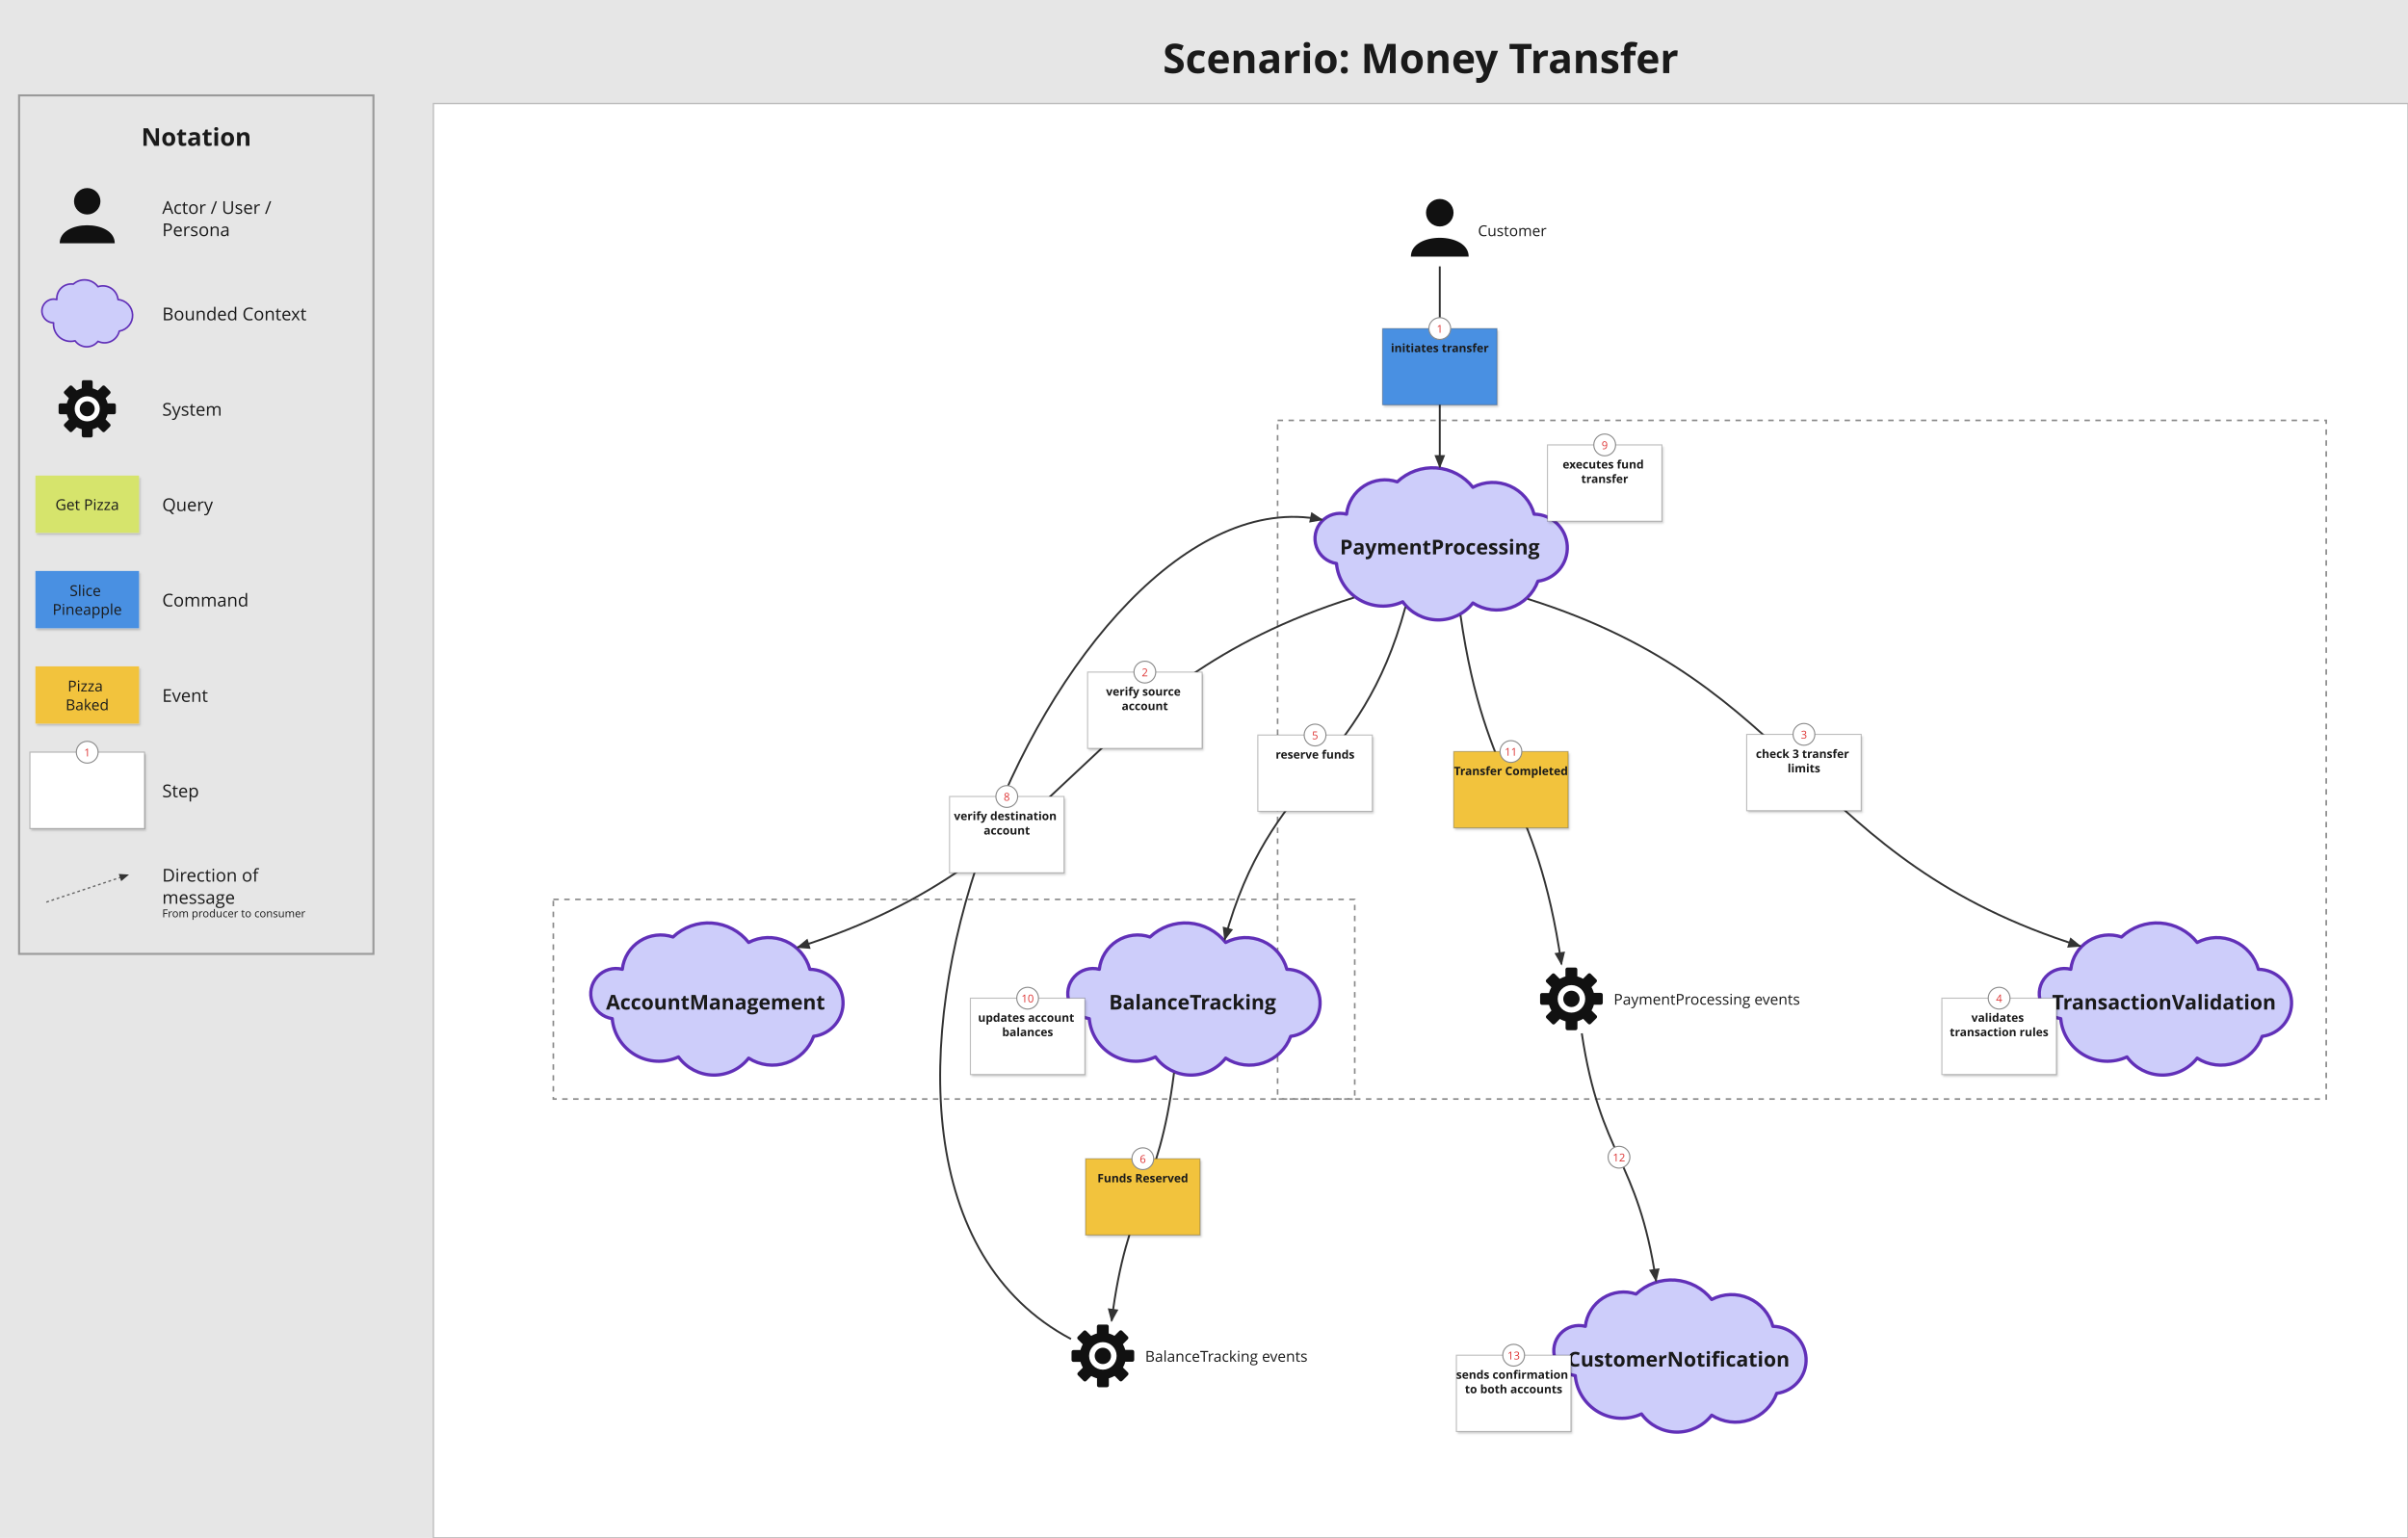
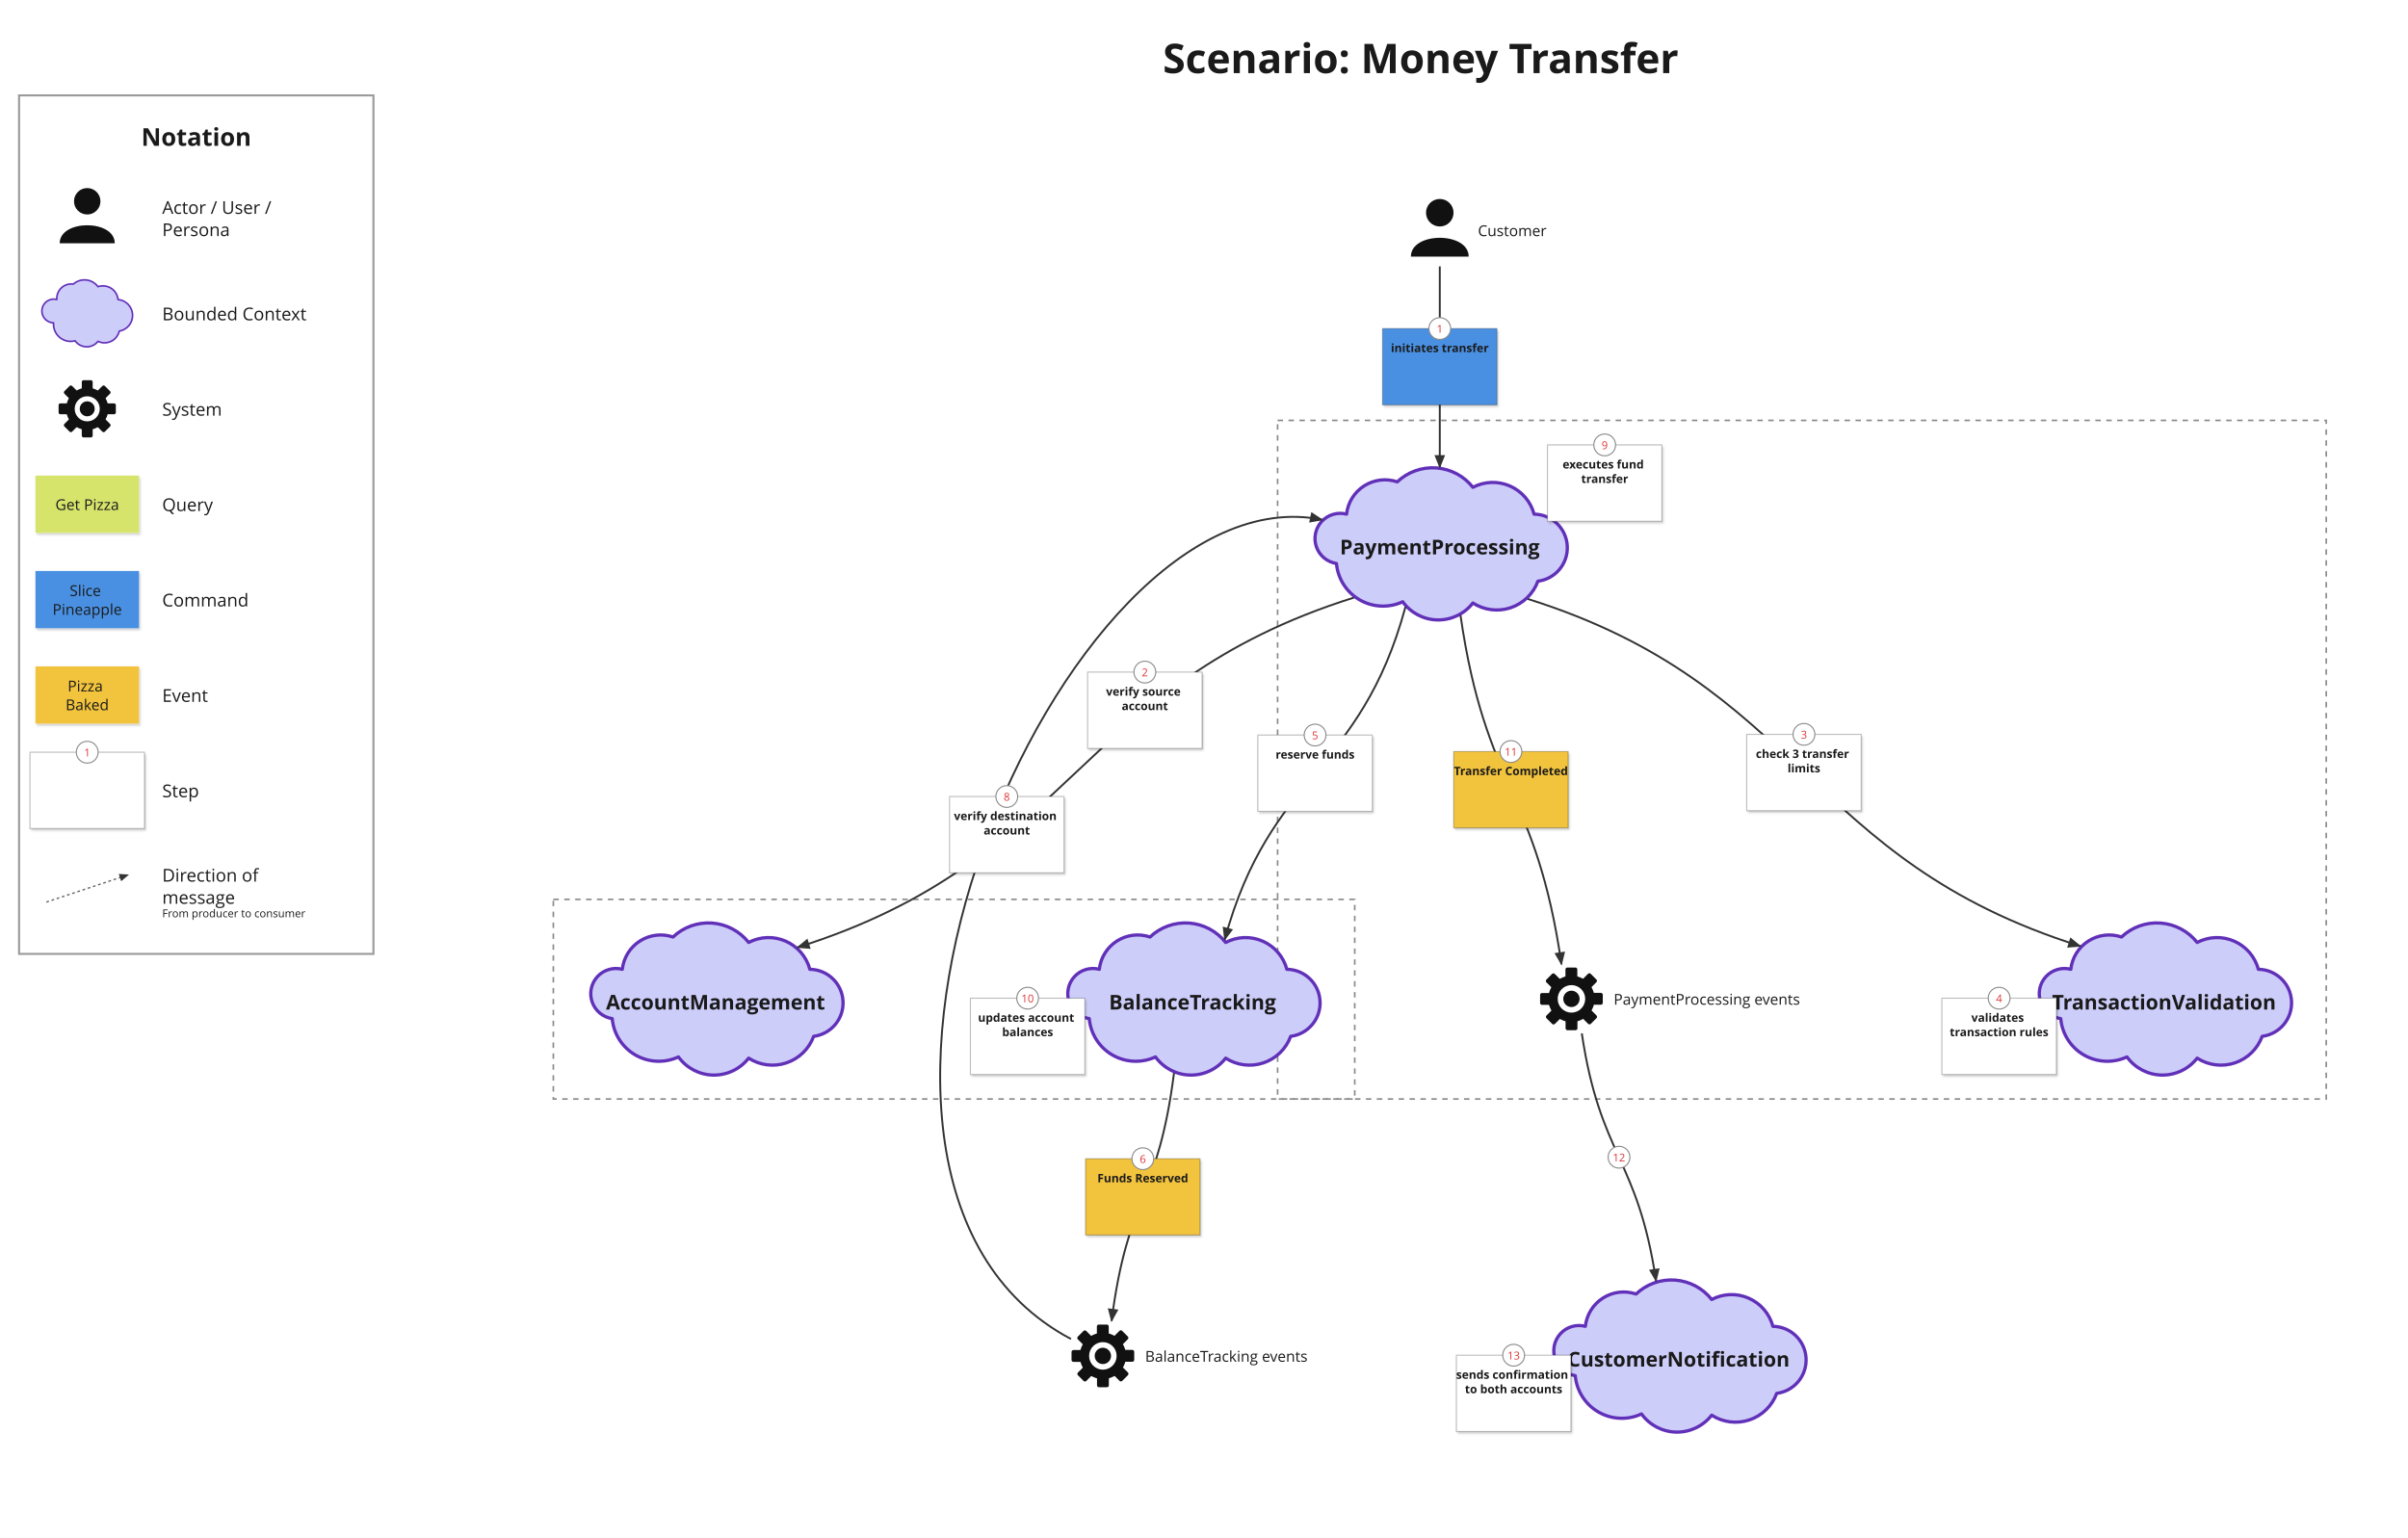
<svg xmlns="http://www.w3.org/2000/svg" width="1766.8" height="1128.5" viewBox="0 0 1766.8 1128.5" font-family="'Open Sans', Arial, Helvetica, sans-serif">
  <defs>
    <filter id="shadow" x="-20%" y="-20%" width="150%" height="160%">
      <feDropShadow dx="1" dy="1.5" stdDeviation="1" flood-opacity="0.18" />
    </filter>
    <marker id="arrow" viewBox="0 0 10 10" refX="9" refY="5" markerWidth="7" markerHeight="7" orient="auto-start-reverse">
      <path d="M0,1L10,5L0,9Z" fill="#333" />
    </marker>
    <marker id="arrow-grey" viewBox="0 0 10 10" refX="9" refY="5" markerWidth="7" markerHeight="7" orient="auto-start-reverse">
      <path d="M0,1L10,5L0,9Z" fill="#9a9a9a" />
    </marker>
  </defs>
-   <rect width="1766.8" height="1128.5" fill="#e6e6e6" />
+   <rect width="1766.8" height="1128.5" fill="#fff" />
  <text x="1042.4" y="42" font-size="30" font-weight="700" text-anchor="middle" dominant-baseline="central" fill="#1a1a1a">
    <tspan x="1042.4" dy="0">Scenario: Money Transfer</tspan>
  </text>
-   <rect x="318" y="76" width="1448.8" height="1052.5" fill="#fff" stroke="#bdbdbd" />
  <g transform="translate(14,70)">
-     <rect width="260" height="630" fill="#e6e6e6" stroke="#9a9a9a" stroke-width="1.5" />
+     <rect width="260" height="630" fill="#fff" stroke="#9a9a9a" stroke-width="1.5" />
    <text x="130" y="30" font-size="18" font-weight="700" text-anchor="middle" dominant-baseline="central" fill="#1a1a1a">
      <tspan x="130" dy="0">Notation</tspan>
    </text>
    <g transform="translate(50,90)">
      <circle cy="-12.3" r="9.7" fill="#111" />
      <path fill="#111" d="M-20.2,18.5C-20.2,0.9 20.2,0.9 20.2,18.5Z" />
    </g>
    <text x="105" y="81.9" font-size="13" font-weight="400" text-anchor="start" dominant-baseline="central" fill="#1a1a1a">
      <tspan x="105" dy="0">Actor / User /</tspan>
      <tspan x="105" dy="16.3">Persona</tspan>
    </text>
    <g transform="translate(50,160)">
      <path d="M-22.3,-10.2A10.6,10.6 0 0,1 -10.2,-21.5A12.3,12.3 0 0,1 7.9,-19.6A11.1,11.1 0 0,1 22.6,-10.2A11.7,11.7 0 0,1 23.5,13A11.1,11.1 0 0,1 7.9,20.5A10.5,10.5 0 0,1 -8.9,20.1A12.6,12.6 0 0,1 -24.7,6.9A8.7,8.7 0 1,1 -22.3,-10.2Z" fill="#cdcdfa" stroke="#6130b8" stroke-width="1.2" stroke-linejoin="round" />
    </g>
    <text x="105" y="160" font-size="13" font-weight="400" text-anchor="start" dominant-baseline="central" fill="#1a1a1a">
      <tspan x="105" dy="0">Bounded Context</tspan>
    </text>
    <g transform="translate(50,230)">
      <circle r="15.5" fill="#111" />
      <rect x="-4" y="-21" width="8" height="8.4" rx="1.3" fill="#111" transform="rotate(0)" />
      <rect x="-4" y="-21" width="8" height="8.4" rx="1.3" fill="#111" transform="rotate(45)" />
      <rect x="-4" y="-21" width="8" height="8.4" rx="1.3" fill="#111" transform="rotate(90)" />
      <rect x="-4" y="-21" width="8" height="8.4" rx="1.3" fill="#111" transform="rotate(135)" />
      <rect x="-4" y="-21" width="8" height="8.4" rx="1.3" fill="#111" transform="rotate(180)" />
      <rect x="-4" y="-21" width="8" height="8.4" rx="1.3" fill="#111" transform="rotate(225)" />
      <rect x="-4" y="-21" width="8" height="8.4" rx="1.3" fill="#111" transform="rotate(270)" />
      <rect x="-4" y="-21" width="8" height="8.4" rx="1.3" fill="#111" transform="rotate(315)" />
      <circle r="9.2" fill="#fff" />
      <circle r="5.5" fill="#111" />
    </g>
    <text x="105" y="230" font-size="13" font-weight="400" text-anchor="start" dominant-baseline="central" fill="#1a1a1a">
      <tspan x="105" dy="0">System</tspan>
    </text>
    <g transform="translate(50,300)">
      <rect x="-38" y="-21" width="76" height="42" fill="#d6e46c" filter="url(#shadow)" />
      <text x="0" y="0" font-size="11" font-weight="400" text-anchor="middle" dominant-baseline="central" fill="#1a1a1a">
        <tspan x="0" dy="0">Get Pizza</tspan>
      </text>
    </g>
    <text x="105" y="300" font-size="13" font-weight="400" text-anchor="start" dominant-baseline="central" fill="#1a1a1a">
      <tspan x="105" dy="0">Query</tspan>
    </text>
    <g transform="translate(50,370)">
      <rect x="-38" y="-21" width="76" height="42" fill="#4a90e2" filter="url(#shadow)" />
      <text x="0" y="-6.9" font-size="11" font-weight="400" text-anchor="middle" dominant-baseline="central" fill="#1a1a1a">
        <tspan x="0" dy="0">Slice</tspan>
        <tspan x="0" dy="13.8">Pineapple</tspan>
      </text>
    </g>
    <text x="105" y="370" font-size="13" font-weight="400" text-anchor="start" dominant-baseline="central" fill="#1a1a1a">
      <tspan x="105" dy="0">Command</tspan>
    </text>
    <g transform="translate(50,440)">
      <rect x="-38" y="-21" width="76" height="42" fill="#f2c33c" filter="url(#shadow)" />
      <text x="0" y="-6.9" font-size="11" font-weight="400" text-anchor="middle" dominant-baseline="central" fill="#1a1a1a">
        <tspan x="0" dy="0">Pizza</tspan>
        <tspan x="0" dy="13.8">Baked</tspan>
      </text>
    </g>
    <text x="105" y="440" font-size="13" font-weight="400" text-anchor="start" dominant-baseline="central" fill="#1a1a1a">
      <tspan x="105" dy="0">Event</tspan>
    </text>
    <g transform="translate(50,510)">
      <rect x="-42" y="-28" width="84" height="56" fill="#ffffff" stroke="rgba(0,0,0,.25)" stroke-width="0.8" filter="url(#shadow)" />
      <circle cy="-28" r="8" fill="#fff" stroke="#8a8a8a" stroke-width="0.8" />
      <text x="0" y="-28" font-size="8" font-weight="400" text-anchor="middle" dominant-baseline="central" fill="#d33">
        <tspan x="0" dy="0">1</tspan>
      </text>
    </g>
    <text x="105" y="510" font-size="13" font-weight="400" text-anchor="start" dominant-baseline="central" fill="#1a1a1a">
      <tspan x="105" dy="0">Step</tspan>
    </text>
    <g transform="translate(50,580)">
      <path d="M-30,12L30,-8" stroke="#666" stroke-dasharray="2 2" marker-end="url(#arrow)" />
    </g>
    <text x="105" y="571.9" font-size="13" font-weight="400" text-anchor="start" dominant-baseline="central" fill="#1a1a1a">
      <tspan x="105" dy="0">Direction of</tspan>
      <tspan x="105" dy="16.3">message</tspan>
    </text>
    <text x="105" y="600" font-size="8" font-weight="400" text-anchor="start" dominant-baseline="central" fill="#1a1a1a">
      <tspan x="105" dy="0">From producer to consumer</tspan>
    </text>
  </g>
  <g transform="translate(370,86)">
    <rect x="36" y="574" width="588" height="146.5" fill="none" stroke="#8a8a8a" stroke-width="1.2" stroke-dasharray="4 4" />
    <rect x="567.4" y="222.5" width="769.4" height="498" fill="none" stroke="#8a8a8a" stroke-width="1.2" stroke-dasharray="4 4" />
    <g transform="translate(155,647)">
      <path d="M-68.4,-21.7A28.3,28.3 0 0,1 -31.2,-45.4A37.7,37.7 0 0,1 24.3,-41.4A31.4,31.4 0 0,1 69.2,-21.7A24.7,24.7 0 0,1 72,27.5A32.2,32.2 0 0,1 24.3,43.5A32.2,32.2 0 0,1 -27.2,42.6A34.3,34.3 0 0,1 -75.8,14.5A18.5,18.5 0 1,1 -68.4,-21.7Z" fill="#cdcdfa" stroke="#6130b8" stroke-width="2.4" stroke-linejoin="round" />
    </g>
    <text x="155" y="649" font-size="15" font-weight="700" text-anchor="middle" dominant-baseline="central" fill="#1a1a1a">
      <tspan x="155" dy="0">AccountManagement</tspan>
    </text>
    <g transform="translate(505,647)">
      <path d="M-68.4,-21.7A28.3,28.3 0 0,1 -31.2,-45.4A37.7,37.7 0 0,1 24.3,-41.4A31.4,31.4 0 0,1 69.2,-21.7A24.7,24.7 0 0,1 72,27.5A32.2,32.2 0 0,1 24.3,43.5A32.2,32.2 0 0,1 -27.2,42.6A34.3,34.3 0 0,1 -75.8,14.5A18.5,18.5 0 1,1 -68.4,-21.7Z" fill="#cdcdfa" stroke="#6130b8" stroke-width="2.4" stroke-linejoin="round" />
    </g>
    <text x="505" y="649" font-size="15" font-weight="700" text-anchor="middle" dominant-baseline="central" fill="#1a1a1a">
      <tspan x="505" dy="0">BalanceTracking</tspan>
    </text>
    <g transform="translate(686.4,313)">
      <path d="M-68.4,-21.7A28.3,28.3 0 0,1 -31.2,-45.4A37.7,37.7 0 0,1 24.3,-41.4A31.4,31.4 0 0,1 69.2,-21.7A24.7,24.7 0 0,1 72,27.5A32.2,32.2 0 0,1 24.3,43.5A32.2,32.2 0 0,1 -27.2,42.6A34.3,34.3 0 0,1 -75.8,14.5A18.5,18.5 0 1,1 -68.4,-21.7Z" fill="#cdcdfa" stroke="#6130b8" stroke-width="2.4" stroke-linejoin="round" />
    </g>
    <text x="686.4" y="315" font-size="15" font-weight="700" text-anchor="middle" dominant-baseline="central" fill="#1a1a1a">
      <tspan x="686.4" dy="0">PaymentProcessing</tspan>
    </text>
    <g transform="translate(1217.8,647)">
      <path d="M-68.4,-21.7A28.3,28.3 0 0,1 -31.2,-45.4A37.7,37.7 0 0,1 24.3,-41.4A31.4,31.4 0 0,1 69.2,-21.7A24.7,24.7 0 0,1 72,27.5A32.2,32.2 0 0,1 24.3,43.5A32.2,32.2 0 0,1 -27.2,42.6A34.3,34.3 0 0,1 -75.8,14.5A18.5,18.5 0 1,1 -68.4,-21.7Z" fill="#cdcdfa" stroke="#6130b8" stroke-width="2.4" stroke-linejoin="round" />
    </g>
    <text x="1217.8" y="649" font-size="15" font-weight="700" text-anchor="middle" dominant-baseline="central" fill="#1a1a1a">
      <tspan x="1217.8" dy="0">TransactionValidation</tspan>
    </text>
    <g transform="translate(861.6,909)">
      <path d="M-68.4,-21.7A28.3,28.3 0 0,1 -31.2,-45.4A37.7,37.7 0 0,1 24.3,-41.4A31.4,31.4 0 0,1 69.2,-21.7A24.7,24.7 0 0,1 72,27.5A32.2,32.2 0 0,1 24.3,43.5A32.2,32.2 0 0,1 -27.2,42.6A34.3,34.3 0 0,1 -75.8,14.5A18.5,18.5 0 1,1 -68.4,-21.7Z" fill="#cdcdfa" stroke="#6130b8" stroke-width="2.4" stroke-linejoin="round" />
    </g>
    <text x="861.6" y="911" font-size="15" font-weight="700" text-anchor="middle" dominant-baseline="central" fill="#1a1a1a">
      <tspan x="861.6" dy="0">CustomerNotification</tspan>
    </text>
    <g transform="translate(686.4,83)">
      <circle cy="-12.9" r="10.1" fill="#111" />
      <path fill="#111" d="M-21.2,19.3C-21.2,0.9 21.2,0.9 21.2,19.3Z" />
    </g>
    <g transform="translate(439.2,909)">
      <circle r="17" fill="#111" />
      <rect x="-4.4" y="-23" width="8.7" height="9.2" rx="1.4" fill="#111" transform="rotate(0)" />
      <rect x="-4.4" y="-23" width="8.7" height="9.2" rx="1.4" fill="#111" transform="rotate(45)" />
      <rect x="-4.4" y="-23" width="8.7" height="9.2" rx="1.4" fill="#111" transform="rotate(90)" />
      <rect x="-4.4" y="-23" width="8.7" height="9.2" rx="1.4" fill="#111" transform="rotate(135)" />
      <rect x="-4.4" y="-23" width="8.7" height="9.2" rx="1.4" fill="#111" transform="rotate(180)" />
      <rect x="-4.4" y="-23" width="8.7" height="9.2" rx="1.4" fill="#111" transform="rotate(225)" />
      <rect x="-4.4" y="-23" width="8.7" height="9.2" rx="1.4" fill="#111" transform="rotate(270)" />
      <rect x="-4.4" y="-23" width="8.7" height="9.2" rx="1.4" fill="#111" transform="rotate(315)" />
      <circle r="10.1" fill="#fff" />
      <circle r="6" fill="#111" />
    </g>
    <g transform="translate(783,647)">
      <circle r="17" fill="#111" />
      <rect x="-4.4" y="-23" width="8.7" height="9.2" rx="1.4" fill="#111" transform="rotate(0)" />
      <rect x="-4.4" y="-23" width="8.7" height="9.2" rx="1.4" fill="#111" transform="rotate(45)" />
      <rect x="-4.4" y="-23" width="8.7" height="9.2" rx="1.4" fill="#111" transform="rotate(90)" />
      <rect x="-4.4" y="-23" width="8.7" height="9.2" rx="1.4" fill="#111" transform="rotate(135)" />
      <rect x="-4.4" y="-23" width="8.7" height="9.2" rx="1.4" fill="#111" transform="rotate(180)" />
      <rect x="-4.4" y="-23" width="8.7" height="9.2" rx="1.4" fill="#111" transform="rotate(225)" />
      <rect x="-4.4" y="-23" width="8.7" height="9.2" rx="1.4" fill="#111" transform="rotate(270)" />
      <rect x="-4.4" y="-23" width="8.7" height="9.2" rx="1.4" fill="#111" transform="rotate(315)" />
      <circle r="10.1" fill="#fff" />
      <circle r="6" fill="#111" />
    </g>
    <path d="M686.4,109.5C686.4,183.1 686.4,183.1 686.4,256.8" fill="none" stroke="#333" stroke-width="1.4" marker-end="url(#arrow)" />
    <path d="M623.5,352.5C419.4,416.7 419.4,545 215.2,609.2" fill="none" stroke="#333" stroke-width="1.4" marker-end="url(#arrow)" />
    <path d="M750.9,353.5C953.6,417.2 953.6,544.6 1156.3,608.3" fill="none" stroke="#333" stroke-width="1.4" marker-end="url(#arrow)" />
    <path d="M661.2,359.4C628.1,481.4 561.8,481.4 528.6,603.5" fill="none" stroke="#333" stroke-width="1.4" marker-end="url(#arrow)" />
    <path d="M491.4,701.3C479.9,792.3 457.1,792.3 445.6,883.3" fill="none" stroke="#333" stroke-width="1.4" marker-end="url(#arrow)" />
    <path d="M415.8,896.6C190.7,777.3 406.9,256 600,295.4" fill="none" stroke="#333" stroke-width="1.4" marker-end="url(#arrow)" />
    <path d="M701.6,365.5C720.1,493.5 757.1,493.5 775.7,621.6" fill="none" stroke="#333" stroke-width="1.4" marker-end="url(#arrow)" />
    <path d="M790.6,672.3C804.2,763.2 831.5,763.2 845.1,854" fill="none" stroke="#333" stroke-width="1.4" marker-end="url(#arrow)" />
    <g transform="translate(351.1,536.5)">
      <circle r="8" fill="#fff" stroke="#8a8a8a" stroke-width="0.8" />
      <text x="0" y="0" font-size="8" font-weight="400" text-anchor="middle" dominant-baseline="central" fill="#d33">
        <tspan x="0" dy="0">7</tspan>
      </text>
    </g>
    <g transform="translate(817.9,763.2)">
      <circle r="8" fill="#fff" stroke="#8a8a8a" stroke-width="0.8" />
      <text x="0" y="0" font-size="8" font-weight="400" text-anchor="middle" dominant-baseline="central" fill="#d33">
        <tspan x="0" dy="0">12</tspan>
      </text>
    </g>
    <g transform="translate(686.4,183.1)">
      <rect x="-42" y="-28" width="84" height="56" fill="#4a90e2" stroke="rgba(0,0,0,.25)" stroke-width="0.8" filter="url(#shadow)" />
      <text x="0" y="-14" font-size="8.5" font-weight="700" text-anchor="middle" dominant-baseline="central" fill="#1a1a1a">
        <tspan x="0" dy="0">initiates transfer</tspan>
      </text>
      <circle cy="-28" r="8" fill="#fff" stroke="#8a8a8a" stroke-width="0.8" />
      <text x="0" y="-28" font-size="8" font-weight="400" text-anchor="middle" dominant-baseline="central" fill="#d33">
        <tspan x="0" dy="0">1</tspan>
      </text>
    </g>
    <g transform="translate(470,435.2)">
      <rect x="-42" y="-28" width="84" height="56" fill="#ffffff" stroke="rgba(0,0,0,.25)" stroke-width="0.8" filter="url(#shadow)" />
      <text x="0" y="-14" font-size="8.5" font-weight="700" text-anchor="middle" dominant-baseline="central" fill="#1a1a1a">
        <tspan x="0" dy="0">verify source</tspan>
        <tspan x="0" dy="10.6">account</tspan>
      </text>
      <circle cy="-28" r="8" fill="#fff" stroke="#8a8a8a" stroke-width="0.8" />
      <text x="0" y="-28" font-size="8" font-weight="400" text-anchor="middle" dominant-baseline="central" fill="#d33">
        <tspan x="0" dy="0">2</tspan>
      </text>
    </g>
    <g transform="translate(368.7,526.5)">
      <rect x="-42" y="-28" width="84" height="56" fill="#ffffff" stroke="rgba(0,0,0,.25)" stroke-width="0.8" filter="url(#shadow)" />
      <text x="0" y="-14" font-size="8.5" font-weight="700" text-anchor="middle" dominant-baseline="central" fill="#1a1a1a">
        <tspan x="0" dy="0">verify destination</tspan>
        <tspan x="0" dy="10.6">account</tspan>
      </text>
      <circle cy="-28" r="8" fill="#fff" stroke="#8a8a8a" stroke-width="0.8" />
      <text x="0" y="-28" font-size="8" font-weight="400" text-anchor="middle" dominant-baseline="central" fill="#d33">
        <tspan x="0" dy="0">8</tspan>
      </text>
    </g>
    <g transform="translate(953.6,480.9)">
      <rect x="-42" y="-28" width="84" height="56" fill="#ffffff" stroke="rgba(0,0,0,.25)" stroke-width="0.8" filter="url(#shadow)" />
      <text x="0" y="-14" font-size="8.5" font-weight="700" text-anchor="middle" dominant-baseline="central" fill="#1a1a1a">
        <tspan x="0" dy="0">check 3 transfer</tspan>
        <tspan x="0" dy="10.6">limits</tspan>
      </text>
      <circle cy="-28" r="8" fill="#fff" stroke="#8a8a8a" stroke-width="0.8" />
      <text x="0" y="-28" font-size="8" font-weight="400" text-anchor="middle" dominant-baseline="central" fill="#d33">
        <tspan x="0" dy="0">3</tspan>
      </text>
    </g>
    <g transform="translate(1096.8,674.5)">
      <rect x="-42" y="-28" width="84" height="56" fill="#ffffff" stroke="rgba(0,0,0,.25)" stroke-width="0.8" filter="url(#shadow)" />
      <text x="0" y="-14" font-size="8.5" font-weight="700" text-anchor="middle" dominant-baseline="central" fill="#1a1a1a">
        <tspan x="0" dy="0">validates</tspan>
        <tspan x="0" dy="10.6">transaction rules</tspan>
      </text>
      <circle cy="-28" r="8" fill="#fff" stroke="#8a8a8a" stroke-width="0.8" />
      <text x="0" y="-28" font-size="8" font-weight="400" text-anchor="middle" dominant-baseline="central" fill="#d33">
        <tspan x="0" dy="0">4</tspan>
      </text>
    </g>
    <g transform="translate(594.9,481.4)">
      <rect x="-42" y="-28" width="84" height="56" fill="#ffffff" stroke="rgba(0,0,0,.25)" stroke-width="0.8" filter="url(#shadow)" />
      <text x="0" y="-14" font-size="8.5" font-weight="700" text-anchor="middle" dominant-baseline="central" fill="#1a1a1a">
        <tspan x="0" dy="0">reserve funds</tspan>
      </text>
      <circle cy="-28" r="8" fill="#fff" stroke="#8a8a8a" stroke-width="0.8" />
      <text x="0" y="-28" font-size="8" font-weight="400" text-anchor="middle" dominant-baseline="central" fill="#d33">
        <tspan x="0" dy="0">5</tspan>
      </text>
    </g>
    <g transform="translate(468.5,792.3)">
      <rect x="-42" y="-28" width="84" height="56" fill="#f2c33c" stroke="rgba(0,0,0,.25)" stroke-width="0.8" filter="url(#shadow)" />
      <text x="0" y="-14" font-size="8.5" font-weight="700" text-anchor="middle" dominant-baseline="central" fill="#1a1a1a">
        <tspan x="0" dy="0">Funds Reserved</tspan>
      </text>
      <circle cy="-28" r="8" fill="#fff" stroke="#8a8a8a" stroke-width="0.8" />
      <text x="0" y="-28" font-size="8" font-weight="400" text-anchor="middle" dominant-baseline="central" fill="#d33">
        <tspan x="0" dy="0">6</tspan>
      </text>
    </g>
    <g transform="translate(807.4,268.5)">
      <rect x="-42" y="-28" width="84" height="56" fill="#ffffff" stroke="rgba(0,0,0,.25)" stroke-width="0.8" filter="url(#shadow)" />
      <text x="0" y="-14" font-size="8.5" font-weight="700" text-anchor="middle" dominant-baseline="central" fill="#1a1a1a">
        <tspan x="0" dy="0">executes fund</tspan>
        <tspan x="0" dy="10.6">transfer</tspan>
      </text>
      <circle cy="-28" r="8" fill="#fff" stroke="#8a8a8a" stroke-width="0.8" />
      <text x="0" y="-28" font-size="8" font-weight="400" text-anchor="middle" dominant-baseline="central" fill="#d33">
        <tspan x="0" dy="0">9</tspan>
      </text>
    </g>
    <g transform="translate(384,674.5)">
      <rect x="-42" y="-28" width="84" height="56" fill="#ffffff" stroke="rgba(0,0,0,.25)" stroke-width="0.8" filter="url(#shadow)" />
      <text x="0" y="-14" font-size="8.5" font-weight="700" text-anchor="middle" dominant-baseline="central" fill="#1a1a1a">
        <tspan x="0" dy="0">updates account</tspan>
        <tspan x="0" dy="10.6">balances</tspan>
      </text>
      <circle cy="-28" r="8" fill="#fff" stroke="#8a8a8a" stroke-width="0.8" />
      <text x="0" y="-28" font-size="8" font-weight="400" text-anchor="middle" dominant-baseline="central" fill="#d33">
        <tspan x="0" dy="0">10</tspan>
      </text>
    </g>
    <g transform="translate(738.6,493.5)">
      <rect x="-42" y="-28" width="84" height="56" fill="#f2c33c" stroke="rgba(0,0,0,.25)" stroke-width="0.8" filter="url(#shadow)" />
      <text x="0" y="-14" font-size="8.5" font-weight="700" text-anchor="middle" dominant-baseline="central" fill="#1a1a1a">
        <tspan x="0" dy="0">Transfer Completed</tspan>
      </text>
      <circle cy="-28" r="8" fill="#fff" stroke="#8a8a8a" stroke-width="0.8" />
      <text x="0" y="-28" font-size="8" font-weight="400" text-anchor="middle" dominant-baseline="central" fill="#d33">
        <tspan x="0" dy="0">11</tspan>
      </text>
    </g>
    <g transform="translate(740.6,936.5)">
      <rect x="-42" y="-28" width="84" height="56" fill="#ffffff" stroke="rgba(0,0,0,.25)" stroke-width="0.8" filter="url(#shadow)" />
      <text x="0" y="-14" font-size="8.5" font-weight="700" text-anchor="middle" dominant-baseline="central" fill="#1a1a1a">
        <tspan x="0" dy="0">sends confirmation</tspan>
        <tspan x="0" dy="10.6">to both accounts</tspan>
      </text>
      <circle cy="-28" r="8" fill="#fff" stroke="#8a8a8a" stroke-width="0.8" />
      <text x="0" y="-28" font-size="8" font-weight="400" text-anchor="middle" dominant-baseline="central" fill="#d33">
        <tspan x="0" dy="0">13</tspan>
      </text>
    </g>
    <text x="714.4" y="83" font-size="11" font-weight="400" text-anchor="start" dominant-baseline="central" fill="#1a1a1a">
      <tspan x="714.4" dy="0">Customer</tspan>
    </text>
    <text x="470.2" y="909" font-size="11" font-weight="400" text-anchor="start" dominant-baseline="central" fill="#1a1a1a">
      <tspan x="470.2" dy="0">BalanceTracking events</tspan>
    </text>
    <text x="814" y="647" font-size="11" font-weight="400" text-anchor="start" dominant-baseline="central" fill="#1a1a1a">
      <tspan x="814" dy="0">PaymentProcessing events</tspan>
    </text>
  </g>
</svg>
